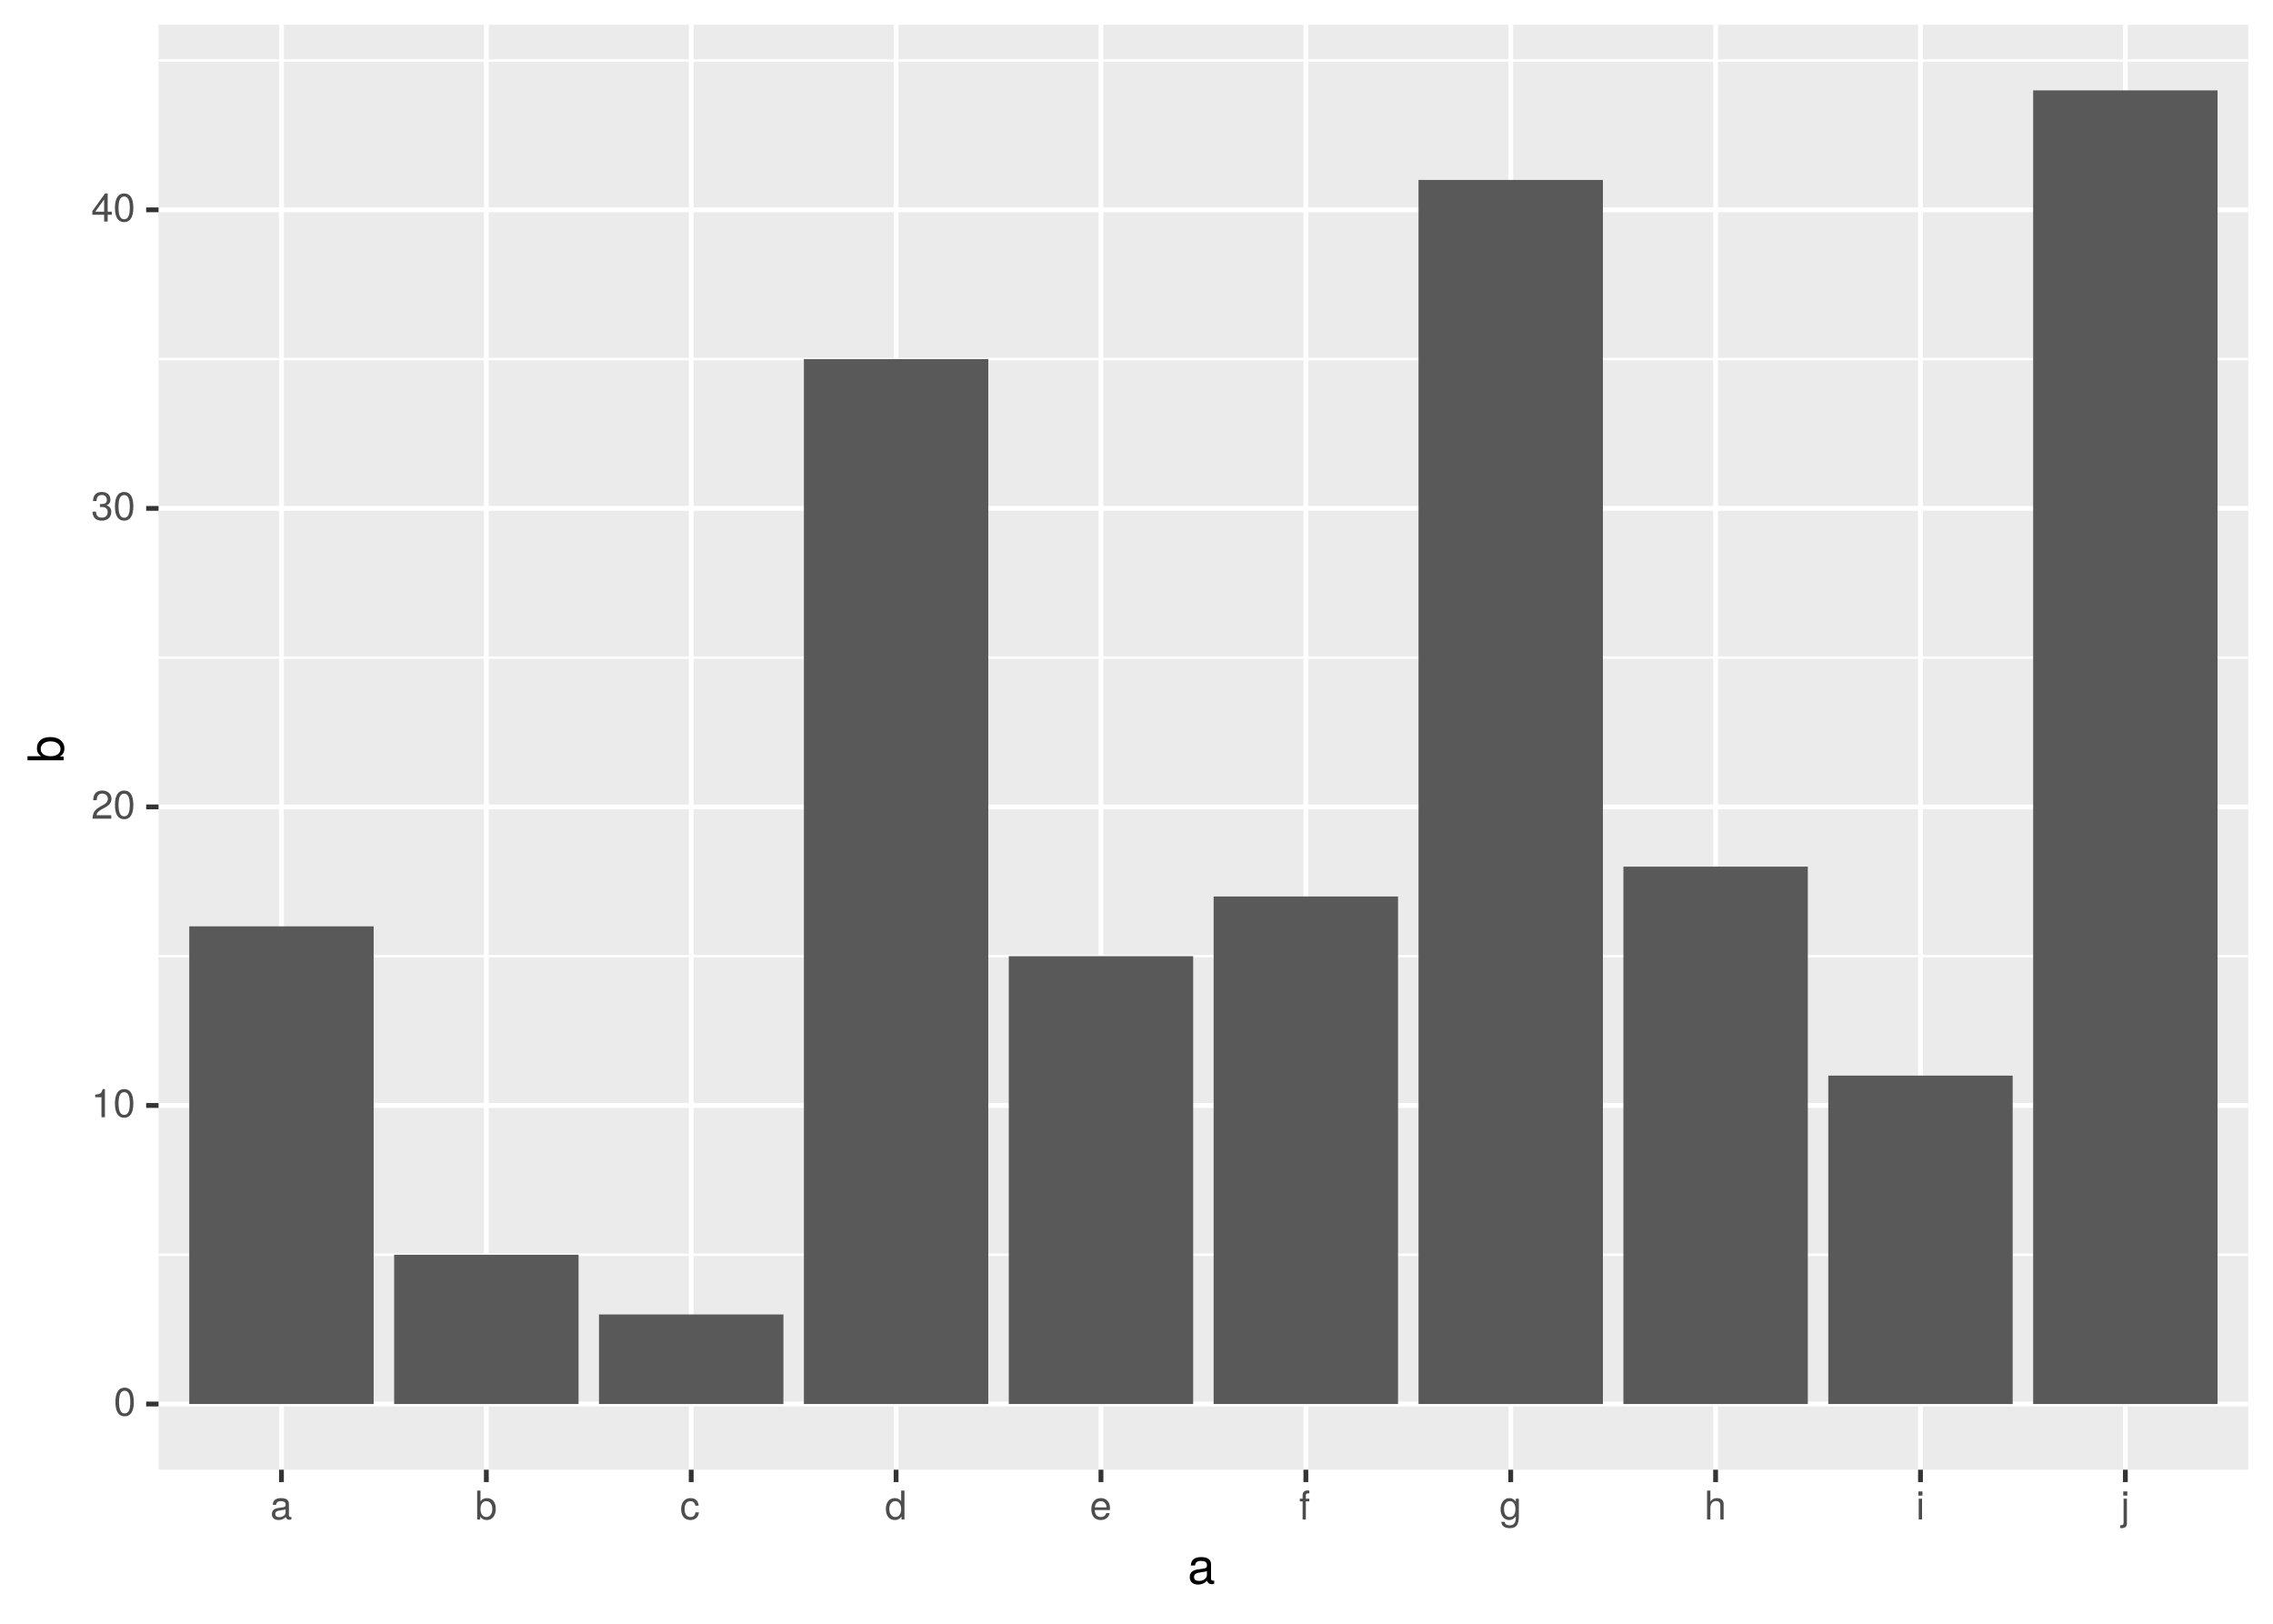
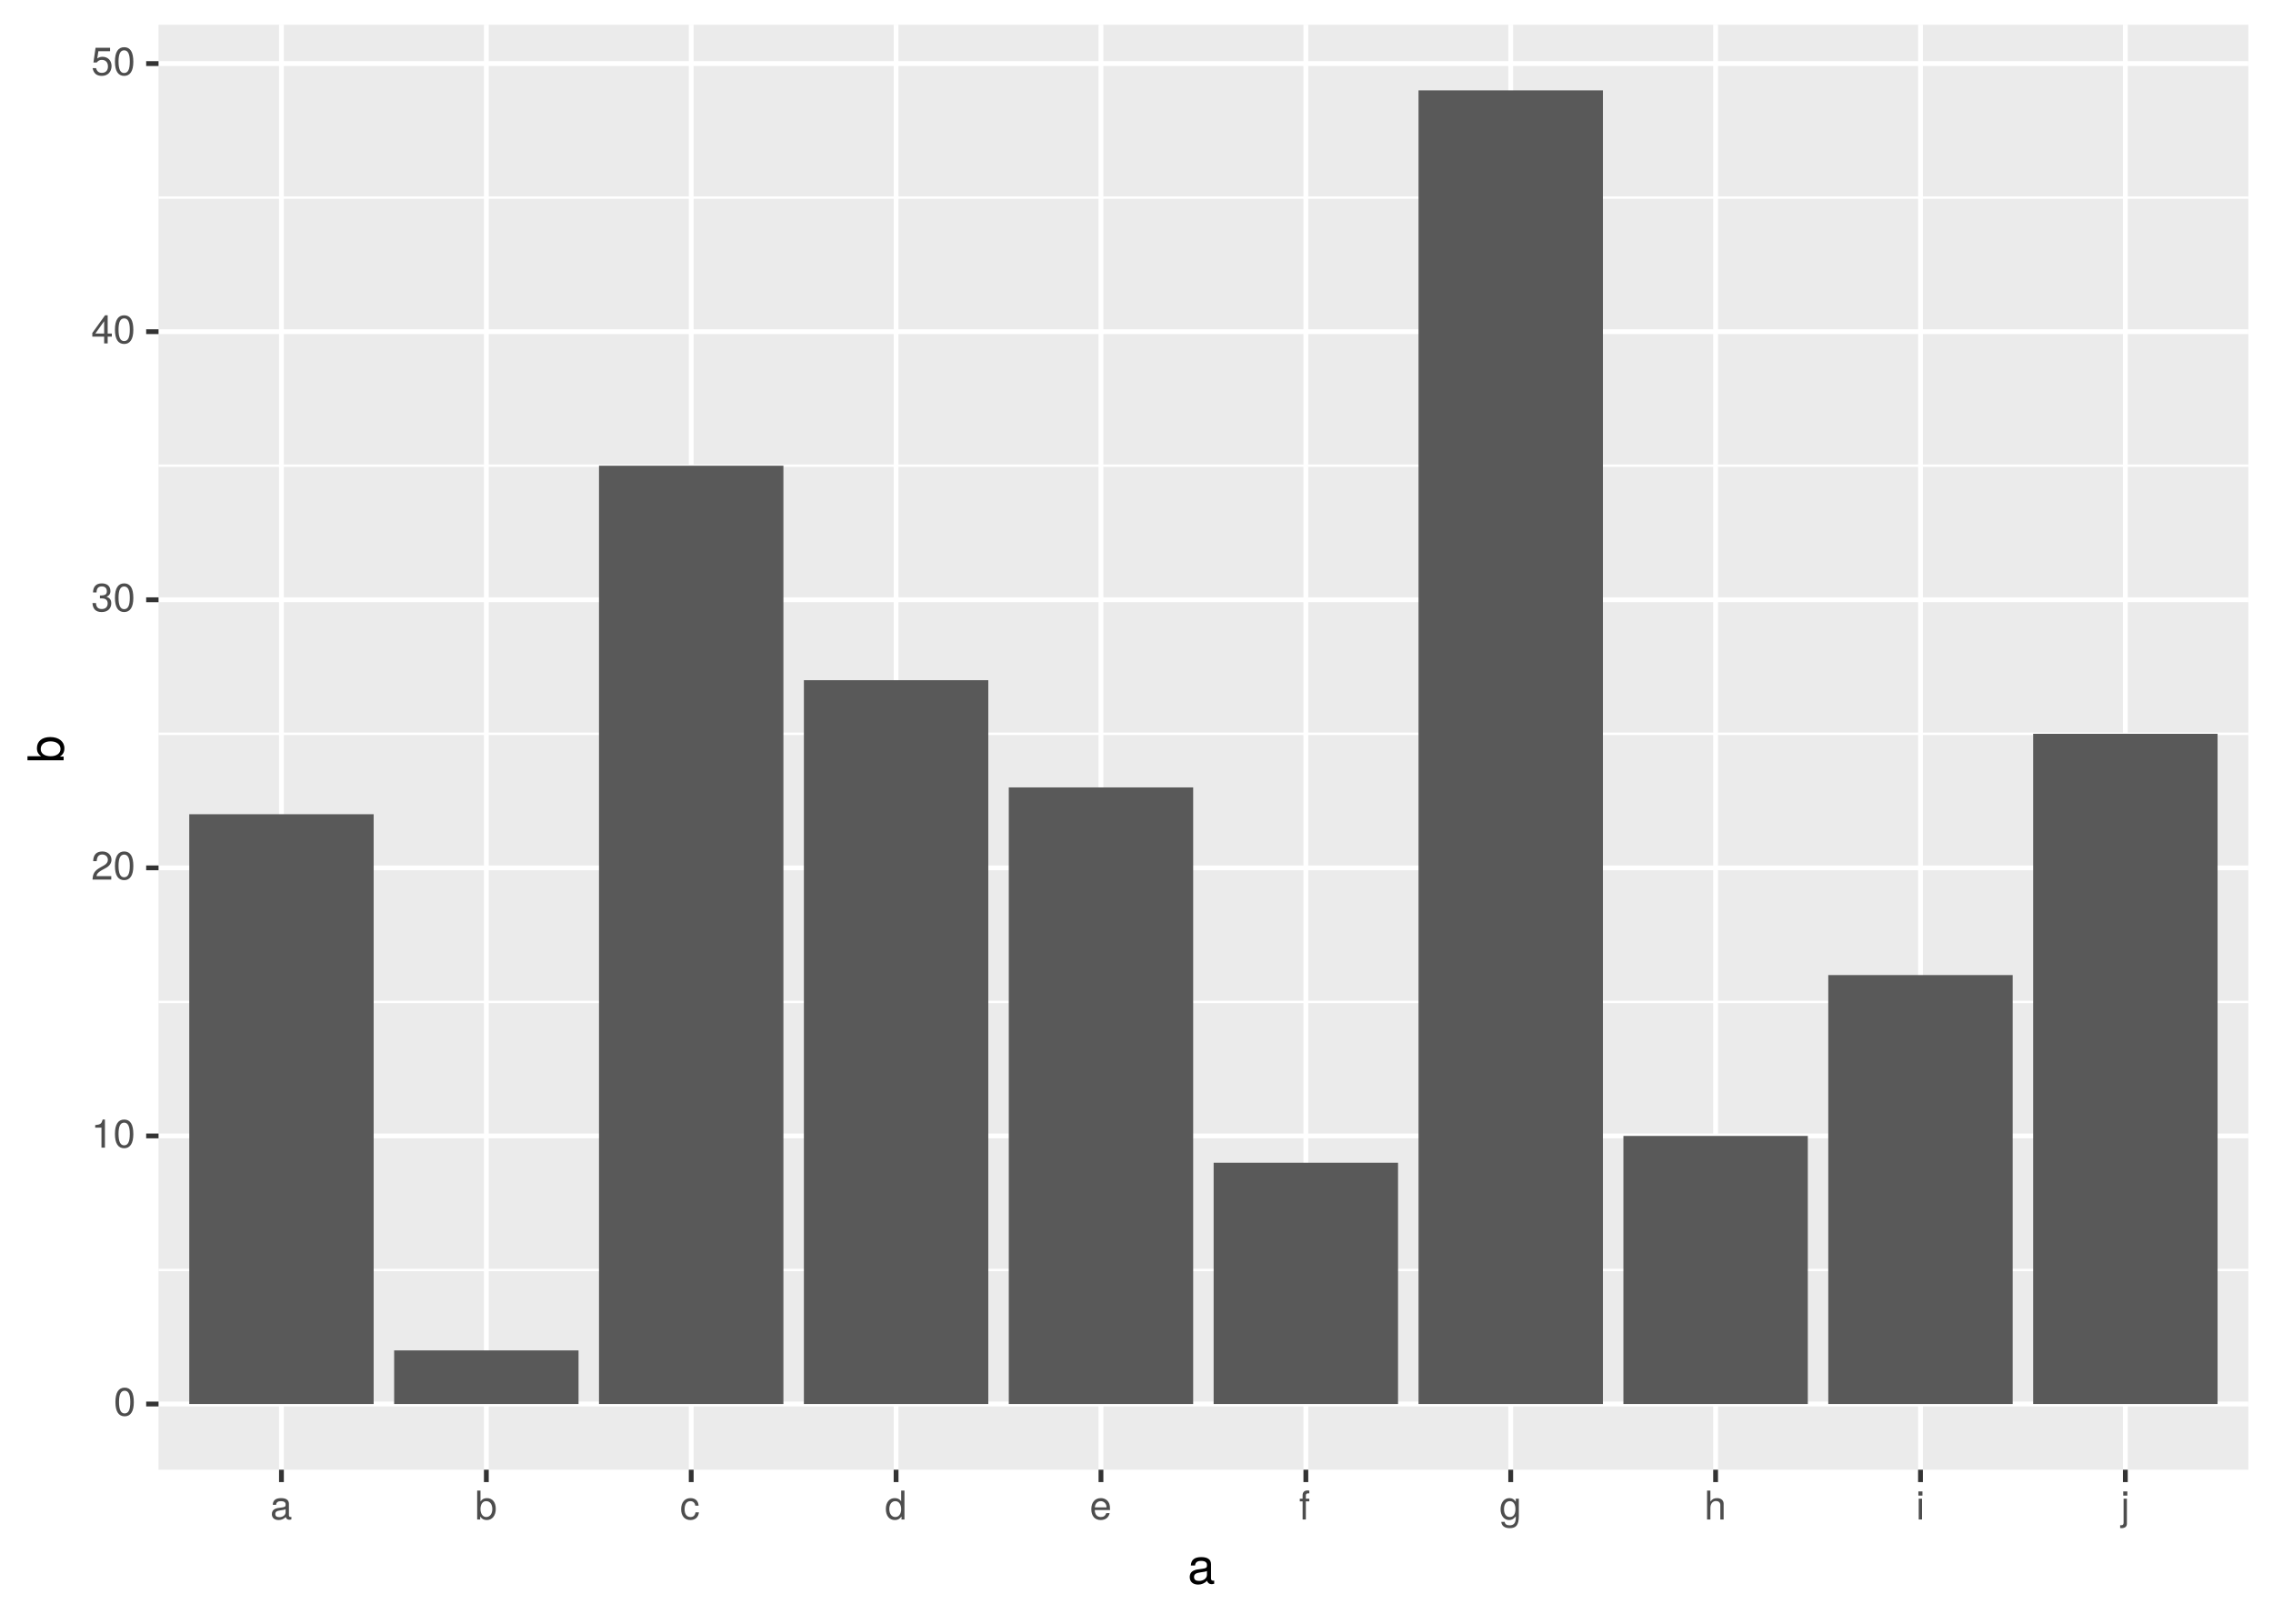
<svg xmlns="http://www.w3.org/2000/svg" xmlns:xlink="http://www.w3.org/1999/xlink" width="504pt" height="360pt" viewBox="0 0 504 360" version="1.1">
  <defs>
    <g>
      <symbol overflow="visible" id="glyph0-0">
        <path style="stroke:none;" d="" />
      </symbol>
      <symbol overflow="visible" id="glyph0-1">
        <path style="stroke:none;" d="M 4.453 -3 C 4.453 -5.156 3.781 -6.234 2.422 -6.234 C 1.078 -6.234 0.375 -5.141 0.375 -3.047 C 0.375 -0.953 1.078 0.125 2.422 0.125 C 3.734 0.125 4.453 -0.953 4.453 -3 Z M 3.672 -3.062 C 3.672 -1.297 3.266 -0.516 2.406 -0.516 C 1.578 -0.516 1.172 -1.344 1.172 -3.047 C 1.172 -4.75 1.578 -5.547 2.422 -5.547 C 3.25 -5.547 3.672 -4.734 3.672 -3.062 Z M 3.672 -3.062 " />
      </symbol>
      <symbol overflow="visible" id="glyph0-2">
        <path style="stroke:none;" d="M 3.047 0 L 3.047 -6.234 L 2.547 -6.234 C 2.266 -5.281 2.094 -5.141 0.891 -5 L 0.891 -4.438 L 2.281 -4.438 L 2.281 0 Z M 3.047 0 " />
      </symbol>
      <symbol overflow="visible" id="glyph0-3">
        <path style="stroke:none;" d="M 4.5 -4.406 C 4.5 -5.469 3.672 -6.234 2.5 -6.234 C 1.219 -6.234 0.484 -5.594 0.438 -4.078 L 1.219 -4.078 C 1.281 -5.125 1.703 -5.562 2.469 -5.562 C 3.172 -5.562 3.703 -5.062 3.703 -4.391 C 3.703 -3.891 3.406 -3.469 2.859 -3.156 L 2.047 -2.703 C 0.75 -1.969 0.375 -1.375 0.297 0 L 4.453 0 L 4.453 -0.766 L 1.172 -0.766 C 1.25 -1.281 1.531 -1.594 2.297 -2.047 L 3.172 -2.531 C 4.047 -2.984 4.5 -3.641 4.5 -4.406 Z M 4.5 -4.406 " />
      </symbol>
      <symbol overflow="visible" id="glyph0-4">
        <path style="stroke:none;" d="M 4.453 -1.812 C 4.453 -2.562 4.141 -3.016 3.391 -3.266 C 3.969 -3.5 4.266 -3.891 4.266 -4.516 C 4.266 -5.594 3.547 -6.234 2.359 -6.234 C 1.109 -6.234 0.438 -5.547 0.406 -4.219 L 1.188 -4.219 C 1.203 -5.141 1.578 -5.562 2.375 -5.562 C 3.062 -5.562 3.469 -5.156 3.469 -4.5 C 3.469 -3.828 3.188 -3.547 1.938 -3.547 L 1.938 -2.906 L 2.359 -2.906 C 3.219 -2.906 3.656 -2.5 3.656 -1.797 C 3.656 -1.016 3.172 -0.547 2.359 -0.547 C 1.516 -0.547 1.109 -0.969 1.062 -1.875 L 0.281 -1.875 C 0.375 -0.5 1.062 0.125 2.344 0.125 C 3.625 0.125 4.453 -0.641 4.453 -1.812 Z M 4.453 -1.812 " />
      </symbol>
      <symbol overflow="visible" id="glyph0-5">
        <path style="stroke:none;" d="M 4.578 -1.5 L 4.578 -2.188 L 3.656 -2.188 L 3.656 -6.234 L 3.078 -6.234 L 0.25 -2.312 L 0.25 -1.5 L 2.875 -1.5 L 2.875 0 L 3.656 0 L 3.656 -1.5 Z M 2.875 -2.188 L 0.922 -2.188 L 2.875 -4.922 Z M 2.875 -2.188 " />
      </symbol>
      <symbol overflow="visible" id="glyph0-6">
+         <path style="stroke:none;" d="M 4.516 -2.062 C 4.516 -3.297 3.688 -4.109 2.5 -4.109 C 2.062 -4.109 1.703 -4 1.344 -3.734 L 1.594 -5.344 L 4.188 -5.344 L 4.188 -6.109 L 0.969 -6.109 L 0.5 -2.844 L 1.219 -2.844 C 1.578 -3.266 1.875 -3.422 2.359 -3.422 C 3.188 -3.422 3.719 -2.891 3.719 -1.969 C 3.719 -1.062 3.203 -0.547 2.359 -0.547 C 1.688 -0.547 1.266 -0.891 1.078 -1.594 L 0.312 -1.594 C 0.562 -0.359 1.266 0.125 2.375 0.125 C 3.641 0.125 4.516 -0.75 4.516 -2.062 Z M 4.516 -2.062 " />
+       </symbol>
+       <symbol overflow="visible" id="glyph0-7">
        <path style="stroke:none;" d="M 4.703 -0.016 L 4.703 -0.578 C 4.625 -0.547 4.594 -0.547 4.547 -0.547 C 4.297 -0.547 4.156 -0.688 4.156 -0.922 L 4.156 -3.484 C 4.156 -4.297 3.547 -4.734 2.422 -4.734 C 1.297 -4.734 0.609 -4.312 0.578 -3.25 L 1.312 -3.25 C 1.375 -3.812 1.703 -4.062 2.391 -4.062 C 3.047 -4.062 3.422 -3.812 3.422 -3.375 L 3.422 -3.188 C 3.422 -2.875 3.234 -2.75 2.656 -2.672 C 1.625 -2.547 1.453 -2.5 1.172 -2.391 C 0.641 -2.172 0.375 -1.766 0.375 -1.203 C 0.375 -0.359 0.953 0.125 1.875 0.125 C 2.469 0.125 3.047 -0.109 3.453 -0.547 C 3.531 -0.188 3.844 0.062 4.203 0.062 C 4.359 0.062 4.469 0.047 4.703 -0.016 Z M 3.422 -1.594 C 3.422 -0.938 2.75 -0.516 2.047 -0.516 C 1.469 -0.516 1.141 -0.719 1.141 -1.219 C 1.141 -1.703 1.453 -1.906 2.25 -2.016 C 3.016 -2.125 3.172 -2.156 3.422 -2.281 Z M 3.422 -1.594 " />
      </symbol>
-       <symbol overflow="visible" id="glyph0-7">
+       <symbol overflow="visible" id="glyph0-8">
        <path style="stroke:none;" d="M 4.594 -2.359 C 4.594 -3.859 3.844 -4.734 2.625 -4.734 C 2 -4.734 1.547 -4.5 1.203 -3.984 L 1.203 -6.406 L 0.469 -6.406 L 0.469 0 L 1.141 0 L 1.141 -0.656 C 1.484 -0.125 1.953 0.125 2.594 0.125 C 3.812 0.125 4.594 -0.859 4.594 -2.359 Z M 3.828 -2.312 C 3.828 -1.266 3.297 -0.547 2.484 -0.547 C 1.719 -0.547 1.203 -1.266 1.203 -2.312 C 1.203 -3.391 1.719 -4.094 2.484 -4.062 C 3.312 -4.062 3.828 -3.344 3.828 -2.312 Z M 3.828 -2.312 " />
      </symbol>
-       <symbol overflow="visible" id="glyph0-8">
+       <symbol overflow="visible" id="glyph0-9">
        <path style="stroke:none;" d="M 4.203 -1.578 L 3.453 -1.578 C 3.328 -0.844 2.953 -0.547 2.328 -0.547 C 1.516 -0.547 1.031 -1.172 1.031 -2.266 C 1.031 -3.406 1.516 -4.062 2.312 -4.062 C 2.922 -4.062 3.312 -3.703 3.406 -3.062 L 4.141 -3.062 C 4.062 -4.188 3.359 -4.734 2.328 -4.734 C 1.078 -4.734 0.266 -3.797 0.266 -2.266 C 0.266 -0.781 1.062 0.125 2.312 0.125 C 3.406 0.125 4.109 -0.531 4.203 -1.578 Z M 4.203 -1.578 " />
      </symbol>
-       <symbol overflow="visible" id="glyph0-9">
+       <symbol overflow="visible" id="glyph0-10">
        <path style="stroke:none;" d="M 4.359 0 L 4.359 -6.406 L 3.625 -6.406 L 3.625 -4.031 C 3.312 -4.5 2.828 -4.734 2.203 -4.734 C 1.016 -4.734 0.234 -3.812 0.234 -2.344 C 0.234 -0.797 1 0.125 2.234 0.125 C 2.875 0.125 3.312 -0.109 3.703 -0.672 L 3.703 0 Z M 3.625 -2.281 C 3.625 -1.219 3.109 -0.547 2.344 -0.547 C 1.531 -0.547 1 -1.234 1 -2.312 C 1 -3.375 1.531 -4.062 2.328 -4.062 C 3.125 -4.062 3.625 -3.359 3.625 -2.281 Z M 3.625 -2.281 " />
      </symbol>
-       <symbol overflow="visible" id="glyph0-10">
+       <symbol overflow="visible" id="glyph0-11">
        <path style="stroke:none;" d="M 4.516 -2.094 C 4.516 -2.766 4.453 -3.188 4.328 -3.531 C 4.031 -4.281 3.328 -4.734 2.469 -4.734 C 1.172 -4.734 0.359 -3.797 0.359 -2.281 C 0.359 -0.766 1.156 0.125 2.453 0.125 C 3.5 0.125 4.234 -0.469 4.422 -1.406 L 3.672 -1.406 C 3.469 -0.797 3.062 -0.547 2.469 -0.547 C 1.703 -0.547 1.141 -1.031 1.125 -2.094 Z M 3.734 -2.75 C 3.734 -2.75 3.734 -2.703 3.719 -2.688 L 1.141 -2.688 C 1.203 -3.516 1.719 -4.062 2.453 -4.062 C 3.172 -4.062 3.734 -3.469 3.734 -2.75 Z M 3.734 -2.75 " />
      </symbol>
-       <symbol overflow="visible" id="glyph0-11">
+       <symbol overflow="visible" id="glyph0-12">
        <path style="stroke:none;" d="M 2.266 -4.016 L 2.266 -4.609 L 1.5 -4.609 L 1.5 -5.328 C 1.5 -5.641 1.688 -5.797 2.016 -5.797 C 2.078 -5.797 2.109 -5.797 2.266 -5.781 L 2.266 -6.391 C 2.109 -6.438 2 -6.438 1.859 -6.438 C 1.172 -6.438 0.781 -6.047 0.781 -5.391 L 0.781 -4.609 L 0.156 -4.609 L 0.156 -4.016 L 0.781 -4.016 L 0.781 0 L 1.5 0 L 1.5 -4.016 Z M 2.266 -4.016 " />
      </symbol>
-       <symbol overflow="visible" id="glyph0-12">
+       <symbol overflow="visible" id="glyph0-13">
        <path style="stroke:none;" d="M 4.297 -0.75 L 4.297 -4.609 L 3.625 -4.609 L 3.625 -3.938 C 3.25 -4.484 2.812 -4.734 2.219 -4.734 C 1.047 -4.734 0.25 -3.75 0.25 -2.266 C 0.25 -0.812 1.078 0.125 2.156 0.125 C 2.734 0.125 3.141 -0.109 3.625 -0.688 L 3.625 -0.391 C 3.625 0.828 3.125 1.297 2.266 1.297 C 1.688 1.297 1.234 1.094 1.156 0.531 L 0.406 0.531 C 0.484 1.406 1.156 1.922 2.25 1.922 C 3.688 1.922 4.297 1.281 4.297 -0.75 Z M 3.547 -2.281 C 3.547 -1.172 3.078 -0.547 2.312 -0.547 C 1.5 -0.547 1.016 -1.188 1.016 -2.312 C 1.016 -3.406 1.516 -4.062 2.297 -4.062 C 3.094 -4.062 3.547 -3.391 3.547 -2.281 Z M 3.547 -2.281 " />
      </symbol>
-       <symbol overflow="visible" id="glyph0-13">
+       <symbol overflow="visible" id="glyph0-14">
        <path style="stroke:none;" d="M 4.281 0 L 4.281 -3.484 C 4.281 -4.25 3.719 -4.734 2.828 -4.734 C 2.172 -4.734 1.781 -4.547 1.344 -3.969 L 1.344 -6.406 L 0.609 -6.406 L 0.609 0 L 1.344 0 L 1.344 -2.547 C 1.344 -3.484 1.844 -4.094 2.594 -4.094 C 3.109 -4.094 3.547 -3.797 3.547 -3.188 L 3.547 0 Z M 4.281 0 " />
      </symbol>
-       <symbol overflow="visible" id="glyph0-14">
+       <symbol overflow="visible" id="glyph0-15">
        <path style="stroke:none;" d="M 1.344 0 L 1.344 -4.609 L 0.609 -4.609 L 0.609 0 Z M 1.438 -5.297 L 1.438 -6.219 L 0.531 -6.219 L 0.531 -5.297 Z M 1.438 -5.297 " />
      </symbol>
-       <symbol overflow="visible" id="glyph0-15">
+       <symbol overflow="visible" id="glyph0-16">
        <path style="stroke:none;" d="M 1.344 0.953 L 1.344 -4.609 L 0.609 -4.609 L 0.609 0.672 C 0.609 1.109 0.469 1.297 0.016 1.281 L -0.156 1.266 L -0.156 1.891 C -0.078 1.906 -0.031 1.922 0.094 1.922 C 0.922 1.922 1.344 1.578 1.344 0.953 Z M 1.438 -5.297 L 1.438 -6.219 L 0.531 -6.219 L 0.531 -5.297 Z M 1.438 -5.297 " />
      </symbol>
      <symbol overflow="visible" id="glyph1-0">
        <path style="stroke:none;" d="" />
      </symbol>
      <symbol overflow="visible" id="glyph1-1">
        <path style="stroke:none;" d="M 5.891 -0.016 L 5.891 -0.719 C 5.781 -0.688 5.734 -0.688 5.688 -0.688 C 5.375 -0.688 5.188 -0.859 5.188 -1.141 L 5.188 -4.359 C 5.188 -5.375 4.438 -5.922 3.031 -5.922 C 1.625 -5.922 0.766 -5.391 0.719 -4.062 L 1.641 -4.062 C 1.719 -4.766 2.141 -5.078 2.984 -5.078 C 3.812 -5.078 4.281 -4.781 4.281 -4.219 L 4.281 -3.984 C 4.281 -3.594 4.047 -3.438 3.328 -3.344 C 2.031 -3.172 1.828 -3.141 1.469 -2.984 C 0.797 -2.719 0.469 -2.203 0.469 -1.5 C 0.469 -0.453 1.188 0.172 2.359 0.172 C 3.094 0.172 3.812 -0.141 4.312 -0.688 C 4.406 -0.234 4.812 0.078 5.266 0.078 C 5.438 0.078 5.594 0.062 5.891 -0.016 Z M 4.281 -1.984 C 4.281 -1.172 3.438 -0.641 2.547 -0.641 C 1.844 -0.641 1.422 -0.891 1.422 -1.516 C 1.422 -2.125 1.828 -2.391 2.812 -2.531 C 3.766 -2.656 3.969 -2.703 4.281 -2.844 Z M 4.281 -1.984 " />
      </symbol>
      <symbol overflow="visible" id="glyph2-0">
        <path style="stroke:none;" d="" />
      </symbol>
      <symbol overflow="visible" id="glyph2-1">
        <path style="stroke:none;" d="M -2.953 -5.75 C -4.812 -5.75 -5.922 -4.812 -5.922 -3.281 C -5.922 -2.5 -5.625 -1.938 -4.984 -1.5 L -8.016 -1.5 L -8.016 -0.594 L 0 -0.594 L 0 -1.422 L -0.828 -1.422 C -0.156 -1.859 0.172 -2.438 0.172 -3.25 C 0.172 -4.766 -1.078 -5.75 -2.953 -5.75 Z M -2.891 -4.797 C -1.578 -4.797 -0.688 -4.109 -0.688 -3.109 C -0.688 -2.141 -1.578 -1.5 -2.875 -1.5 C -4.234 -1.5 -5.109 -2.141 -5.078 -3.109 C -5.078 -4.141 -4.188 -4.797 -2.891 -4.797 Z M -2.891 -4.797 " />
      </symbol>
    </g>
    <clipPath id="clip1">
      <path d="M 35.152 5.48 L 498.523 5.48 L 498.523 325.852 L 35.152 325.852 Z M 35.152 5.48 " />
    </clipPath>
    <clipPath id="clip2">
-       <path d="M 35.152 277 L 498.523 277 L 498.523 279 L 35.152 279 Z M 35.152 277 " />
+       <path d="M 35.152 281 L 498.523 281 L 498.523 282 L 35.152 282 Z M 35.152 281 " />
    </clipPath>
    <clipPath id="clip3">
-       <path d="M 35.152 211 L 498.523 211 L 498.523 213 L 35.152 213 Z M 35.152 211 " />
+       <path d="M 35.152 221 L 498.523 221 L 498.523 223 L 35.152 223 Z M 35.152 221 " />
    </clipPath>
    <clipPath id="clip4">
-       <path d="M 35.152 145 L 498.523 145 L 498.523 147 L 35.152 147 Z M 35.152 145 " />
+       <path d="M 35.152 162 L 498.523 162 L 498.523 163 L 35.152 163 Z M 35.152 162 " />
    </clipPath>
    <clipPath id="clip5">
-       <path d="M 35.152 79 L 498.523 79 L 498.523 80 L 35.152 80 Z M 35.152 79 " />
+       <path d="M 35.152 102 L 498.523 102 L 498.523 104 L 35.152 104 Z M 35.152 102 " />
    </clipPath>
    <clipPath id="clip6">
-       <path d="M 35.152 13 L 498.523 13 L 498.523 14 L 35.152 14 Z M 35.152 13 " />
+       <path d="M 35.152 43 L 498.523 43 L 498.523 45 L 35.152 45 Z M 35.152 43 " />
    </clipPath>
    <clipPath id="clip7">
      <path d="M 35.152 310 L 498.523 310 L 498.523 312 L 35.152 312 Z M 35.152 310 " />
    </clipPath>
    <clipPath id="clip8">
-       <path d="M 35.152 244 L 498.523 244 L 498.523 246 L 35.152 246 Z M 35.152 244 " />
+       <path d="M 35.152 251 L 498.523 251 L 498.523 253 L 35.152 253 Z M 35.152 251 " />
    </clipPath>
    <clipPath id="clip9">
-       <path d="M 35.152 178 L 498.523 178 L 498.523 180 L 35.152 180 Z M 35.152 178 " />
+       <path d="M 35.152 191 L 498.523 191 L 498.523 193 L 35.152 193 Z M 35.152 191 " />
    </clipPath>
    <clipPath id="clip10">
-       <path d="M 35.152 112 L 498.523 112 L 498.523 114 L 35.152 114 Z M 35.152 112 " />
+       <path d="M 35.152 132 L 498.523 132 L 498.523 134 L 35.152 134 Z M 35.152 132 " />
    </clipPath>
    <clipPath id="clip11">
-       <path d="M 35.152 45 L 498.523 45 L 498.523 48 L 35.152 48 Z M 35.152 45 " />
+       <path d="M 35.152 73 L 498.523 73 L 498.523 75 L 35.152 75 Z M 35.152 73 " />
    </clipPath>
    <clipPath id="clip12">
+       <path d="M 35.152 13 L 498.523 13 L 498.523 15 L 35.152 15 Z M 35.152 13 " />
+     </clipPath>
+     <clipPath id="clip13">
      <path d="M 61 5.48 L 63 5.48 L 63 325.852 L 61 325.852 Z M 61 5.48 " />
    </clipPath>
-     <clipPath id="clip13">
+     <clipPath id="clip14">
      <path d="M 107 5.48 L 109 5.48 L 109 325.852 L 107 325.852 Z M 107 5.48 " />
    </clipPath>
-     <clipPath id="clip14">
+     <clipPath id="clip15">
      <path d="M 152 5.48 L 154 5.48 L 154 325.852 L 152 325.852 Z M 152 5.48 " />
    </clipPath>
-     <clipPath id="clip15">
+     <clipPath id="clip16">
      <path d="M 198 5.48 L 200 5.48 L 200 325.852 L 198 325.852 Z M 198 5.48 " />
    </clipPath>
-     <clipPath id="clip16">
+     <clipPath id="clip17">
      <path d="M 243 5.48 L 245 5.48 L 245 325.852 L 243 325.852 Z M 243 5.48 " />
    </clipPath>
-     <clipPath id="clip17">
+     <clipPath id="clip18">
      <path d="M 289 5.48 L 291 5.48 L 291 325.852 L 289 325.852 Z M 289 5.48 " />
    </clipPath>
-     <clipPath id="clip18">
+     <clipPath id="clip19">
      <path d="M 334 5.48 L 336 5.48 L 336 325.852 L 334 325.852 Z M 334 5.48 " />
    </clipPath>
-     <clipPath id="clip19">
+     <clipPath id="clip20">
      <path d="M 379 5.48 L 381 5.48 L 381 325.852 L 379 325.852 Z M 379 5.48 " />
    </clipPath>
-     <clipPath id="clip20">
+     <clipPath id="clip21">
      <path d="M 425 5.48 L 427 5.48 L 427 325.852 L 425 325.852 Z M 425 5.48 " />
    </clipPath>
-     <clipPath id="clip21">
+     <clipPath id="clip22">
      <path d="M 470 5.48 L 472 5.48 L 472 325.852 L 470 325.852 Z M 470 5.48 " />
    </clipPath>
  </defs>
-   <g id="surface567">
+   <g id="surface1076">
    <rect x="0" y="0" width="504" height="360" style="fill:rgb(100%,100%,100%);fill-opacity:1;stroke:none;" />
    <rect x="0" y="0" width="504" height="360" style="fill:rgb(100%,100%,100%);fill-opacity:1;stroke:none;" />
    <path style="fill:none;stroke-width:1.067;stroke-linecap:round;stroke-linejoin:round;stroke:rgb(100%,100%,100%);stroke-opacity:1;stroke-miterlimit:10;" d="M 0 360 L 504 360 L 504 0 L 0 0 Z M 0 360 " />
    <g clip-path="url(#clip1)" clip-rule="nonzero">
      <path style=" stroke:none;fill-rule:nonzero;fill:rgb(92.157%,92.157%,92.157%);fill-opacity:1;" d="M 35.152 325.848 L 498.523 325.848 L 498.523 5.477 L 35.152 5.477 Z M 35.152 325.848 " />
    </g>
    <g clip-path="url(#clip2)" clip-rule="nonzero">
-       <path style="fill:none;stroke-width:0.533;stroke-linecap:butt;stroke-linejoin:round;stroke:rgb(100%,100%,100%);stroke-opacity:1;stroke-miterlimit:10;" d="M 35.152 278.191 L 498.52 278.191 " />
+       <path style="fill:none;stroke-width:0.533;stroke-linecap:butt;stroke-linejoin:round;stroke:rgb(100%,100%,100%);stroke-opacity:1;stroke-miterlimit:10;" d="M 35.152 281.566 L 498.52 281.566 " />
    </g>
    <g clip-path="url(#clip3)" clip-rule="nonzero">
-       <path style="fill:none;stroke-width:0.533;stroke-linecap:butt;stroke-linejoin:round;stroke:rgb(100%,100%,100%);stroke-opacity:1;stroke-miterlimit:10;" d="M 35.152 212 L 498.52 212 " />
+       <path style="fill:none;stroke-width:0.533;stroke-linecap:butt;stroke-linejoin:round;stroke:rgb(100%,100%,100%);stroke-opacity:1;stroke-miterlimit:10;" d="M 35.152 222.129 L 498.52 222.129 " />
    </g>
    <g clip-path="url(#clip4)" clip-rule="nonzero">
-       <path style="fill:none;stroke-width:0.533;stroke-linecap:butt;stroke-linejoin:round;stroke:rgb(100%,100%,100%);stroke-opacity:1;stroke-miterlimit:10;" d="M 35.152 145.809 L 498.52 145.809 " />
+       <path style="fill:none;stroke-width:0.533;stroke-linecap:butt;stroke-linejoin:round;stroke:rgb(100%,100%,100%);stroke-opacity:1;stroke-miterlimit:10;" d="M 35.152 162.691 L 498.52 162.691 " />
    </g>
    <g clip-path="url(#clip5)" clip-rule="nonzero">
-       <path style="fill:none;stroke-width:0.533;stroke-linecap:butt;stroke-linejoin:round;stroke:rgb(100%,100%,100%);stroke-opacity:1;stroke-miterlimit:10;" d="M 35.152 79.613 L 498.52 79.613 " />
+       <path style="fill:none;stroke-width:0.533;stroke-linecap:butt;stroke-linejoin:round;stroke:rgb(100%,100%,100%);stroke-opacity:1;stroke-miterlimit:10;" d="M 35.152 103.254 L 498.52 103.254 " />
    </g>
    <g clip-path="url(#clip6)" clip-rule="nonzero">
-       <path style="fill:none;stroke-width:0.533;stroke-linecap:butt;stroke-linejoin:round;stroke:rgb(100%,100%,100%);stroke-opacity:1;stroke-miterlimit:10;" d="M 35.152 13.422 L 498.52 13.422 " />
+       <path style="fill:none;stroke-width:0.533;stroke-linecap:butt;stroke-linejoin:round;stroke:rgb(100%,100%,100%);stroke-opacity:1;stroke-miterlimit:10;" d="M 35.152 43.816 L 498.52 43.816 " />
    </g>
    <g clip-path="url(#clip7)" clip-rule="nonzero">
      <path style="fill:none;stroke-width:1.067;stroke-linecap:butt;stroke-linejoin:round;stroke:rgb(100%,100%,100%);stroke-opacity:1;stroke-miterlimit:10;" d="M 35.152 311.285 L 498.52 311.285 " />
    </g>
    <g clip-path="url(#clip8)" clip-rule="nonzero">
-       <path style="fill:none;stroke-width:1.067;stroke-linecap:butt;stroke-linejoin:round;stroke:rgb(100%,100%,100%);stroke-opacity:1;stroke-miterlimit:10;" d="M 35.152 245.094 L 498.52 245.094 " />
+       <path style="fill:none;stroke-width:1.067;stroke-linecap:butt;stroke-linejoin:round;stroke:rgb(100%,100%,100%);stroke-opacity:1;stroke-miterlimit:10;" d="M 35.152 251.848 L 498.52 251.848 " />
    </g>
    <g clip-path="url(#clip9)" clip-rule="nonzero">
-       <path style="fill:none;stroke-width:1.067;stroke-linecap:butt;stroke-linejoin:round;stroke:rgb(100%,100%,100%);stroke-opacity:1;stroke-miterlimit:10;" d="M 35.152 178.902 L 498.52 178.902 " />
+       <path style="fill:none;stroke-width:1.067;stroke-linecap:butt;stroke-linejoin:round;stroke:rgb(100%,100%,100%);stroke-opacity:1;stroke-miterlimit:10;" d="M 35.152 192.41 L 498.52 192.41 " />
    </g>
    <g clip-path="url(#clip10)" clip-rule="nonzero">
-       <path style="fill:none;stroke-width:1.067;stroke-linecap:butt;stroke-linejoin:round;stroke:rgb(100%,100%,100%);stroke-opacity:1;stroke-miterlimit:10;" d="M 35.152 112.711 L 498.52 112.711 " />
+       <path style="fill:none;stroke-width:1.067;stroke-linecap:butt;stroke-linejoin:round;stroke:rgb(100%,100%,100%);stroke-opacity:1;stroke-miterlimit:10;" d="M 35.152 132.973 L 498.52 132.973 " />
    </g>
    <g clip-path="url(#clip11)" clip-rule="nonzero">
-       <path style="fill:none;stroke-width:1.067;stroke-linecap:butt;stroke-linejoin:round;stroke:rgb(100%,100%,100%);stroke-opacity:1;stroke-miterlimit:10;" d="M 35.152 46.52 L 498.52 46.52 " />
+       <path style="fill:none;stroke-width:1.067;stroke-linecap:butt;stroke-linejoin:round;stroke:rgb(100%,100%,100%);stroke-opacity:1;stroke-miterlimit:10;" d="M 35.152 73.535 L 498.52 73.535 " />
    </g>
    <g clip-path="url(#clip12)" clip-rule="nonzero">
+       <path style="fill:none;stroke-width:1.067;stroke-linecap:butt;stroke-linejoin:round;stroke:rgb(100%,100%,100%);stroke-opacity:1;stroke-miterlimit:10;" d="M 35.152 14.098 L 498.52 14.098 " />
+     </g>
+     <g clip-path="url(#clip13)" clip-rule="nonzero">
      <path style="fill:none;stroke-width:1.067;stroke-linecap:butt;stroke-linejoin:round;stroke:rgb(100%,100%,100%);stroke-opacity:1;stroke-miterlimit:10;" d="M 62.406 325.848 L 62.406 5.48 " />
    </g>
-     <g clip-path="url(#clip13)" clip-rule="nonzero">
+     <g clip-path="url(#clip14)" clip-rule="nonzero">
      <path style="fill:none;stroke-width:1.067;stroke-linecap:butt;stroke-linejoin:round;stroke:rgb(100%,100%,100%);stroke-opacity:1;stroke-miterlimit:10;" d="M 107.836 325.848 L 107.836 5.48 " />
    </g>
-     <g clip-path="url(#clip14)" clip-rule="nonzero">
+     <g clip-path="url(#clip15)" clip-rule="nonzero">
      <path style="fill:none;stroke-width:1.067;stroke-linecap:butt;stroke-linejoin:round;stroke:rgb(100%,100%,100%);stroke-opacity:1;stroke-miterlimit:10;" d="M 153.266 325.848 L 153.266 5.48 " />
    </g>
-     <g clip-path="url(#clip15)" clip-rule="nonzero">
+     <g clip-path="url(#clip16)" clip-rule="nonzero">
      <path style="fill:none;stroke-width:1.067;stroke-linecap:butt;stroke-linejoin:round;stroke:rgb(100%,100%,100%);stroke-opacity:1;stroke-miterlimit:10;" d="M 198.691 325.848 L 198.691 5.48 " />
    </g>
-     <g clip-path="url(#clip16)" clip-rule="nonzero">
+     <g clip-path="url(#clip17)" clip-rule="nonzero">
      <path style="fill:none;stroke-width:1.067;stroke-linecap:butt;stroke-linejoin:round;stroke:rgb(100%,100%,100%);stroke-opacity:1;stroke-miterlimit:10;" d="M 244.121 325.848 L 244.121 5.48 " />
    </g>
-     <g clip-path="url(#clip17)" clip-rule="nonzero">
+     <g clip-path="url(#clip18)" clip-rule="nonzero">
      <path style="fill:none;stroke-width:1.067;stroke-linecap:butt;stroke-linejoin:round;stroke:rgb(100%,100%,100%);stroke-opacity:1;stroke-miterlimit:10;" d="M 289.551 325.848 L 289.551 5.48 " />
    </g>
-     <g clip-path="url(#clip18)" clip-rule="nonzero">
+     <g clip-path="url(#clip19)" clip-rule="nonzero">
      <path style="fill:none;stroke-width:1.067;stroke-linecap:butt;stroke-linejoin:round;stroke:rgb(100%,100%,100%);stroke-opacity:1;stroke-miterlimit:10;" d="M 334.977 325.848 L 334.977 5.48 " />
    </g>
-     <g clip-path="url(#clip19)" clip-rule="nonzero">
+     <g clip-path="url(#clip20)" clip-rule="nonzero">
      <path style="fill:none;stroke-width:1.067;stroke-linecap:butt;stroke-linejoin:round;stroke:rgb(100%,100%,100%);stroke-opacity:1;stroke-miterlimit:10;" d="M 380.406 325.848 L 380.406 5.48 " />
    </g>
-     <g clip-path="url(#clip20)" clip-rule="nonzero">
+     <g clip-path="url(#clip21)" clip-rule="nonzero">
      <path style="fill:none;stroke-width:1.067;stroke-linecap:butt;stroke-linejoin:round;stroke:rgb(100%,100%,100%);stroke-opacity:1;stroke-miterlimit:10;" d="M 425.836 325.848 L 425.836 5.48 " />
    </g>
-     <g clip-path="url(#clip21)" clip-rule="nonzero">
+     <g clip-path="url(#clip22)" clip-rule="nonzero">
      <path style="fill:none;stroke-width:1.067;stroke-linecap:butt;stroke-linejoin:round;stroke:rgb(100%,100%,100%);stroke-opacity:1;stroke-miterlimit:10;" d="M 471.262 325.848 L 471.262 5.48 " />
    </g>
-     <path style=" stroke:none;fill-rule:nonzero;fill:rgb(34.902%,34.902%,34.902%);fill-opacity:1;" d="M 41.965 311.285 L 82.852 311.285 L 82.852 205.379 L 41.965 205.379 Z M 41.965 311.285 " />
-     <path style=" stroke:none;fill-rule:nonzero;fill:rgb(34.902%,34.902%,34.902%);fill-opacity:1;" d="M 87.395 311.285 L 128.281 311.285 L 128.281 278.188 L 87.395 278.188 Z M 87.395 311.285 " />
-     <path style=" stroke:none;fill-rule:nonzero;fill:rgb(34.902%,34.902%,34.902%);fill-opacity:1;" d="M 132.82 311.285 L 173.707 311.285 L 173.707 291.426 L 132.82 291.426 Z M 132.82 311.285 " />
-     <path style=" stroke:none;fill-rule:nonzero;fill:rgb(34.902%,34.902%,34.902%);fill-opacity:1;" d="M 178.25 311.285 L 219.137 311.285 L 219.137 79.613 L 178.25 79.613 Z M 178.25 311.285 " />
-     <path style=" stroke:none;fill-rule:nonzero;fill:rgb(34.902%,34.902%,34.902%);fill-opacity:1;" d="M 223.68 311.285 L 264.566 311.285 L 264.566 211.996 L 223.68 211.996 Z M 223.68 311.285 " />
-     <path style=" stroke:none;fill-rule:nonzero;fill:rgb(34.902%,34.902%,34.902%);fill-opacity:1;" d="M 269.105 311.285 L 309.992 311.285 L 309.992 198.758 L 269.105 198.758 Z M 269.105 311.285 " />
-     <path style=" stroke:none;fill-rule:nonzero;fill:rgb(34.902%,34.902%,34.902%);fill-opacity:1;" d="M 314.535 311.285 L 355.422 311.285 L 355.422 39.898 L 314.535 39.898 Z M 314.535 311.285 " />
-     <path style=" stroke:none;fill-rule:nonzero;fill:rgb(34.902%,34.902%,34.902%);fill-opacity:1;" d="M 359.965 311.285 L 400.852 311.285 L 400.852 192.141 L 359.965 192.141 Z M 359.965 311.285 " />
-     <path style=" stroke:none;fill-rule:nonzero;fill:rgb(34.902%,34.902%,34.902%);fill-opacity:1;" d="M 405.391 311.285 L 446.277 311.285 L 446.277 238.473 L 405.391 238.473 Z M 405.391 311.285 " />
-     <path style=" stroke:none;fill-rule:nonzero;fill:rgb(34.902%,34.902%,34.902%);fill-opacity:1;" d="M 450.82 311.285 L 491.707 311.285 L 491.707 20.039 L 450.82 20.039 Z M 450.82 311.285 " />
+     <path style=" stroke:none;fill-rule:nonzero;fill:rgb(34.902%,34.902%,34.902%);fill-opacity:1;" d="M 41.965 311.285 L 82.852 311.285 L 82.852 180.523 L 41.965 180.523 Z M 41.965 311.285 " />
+     <path style=" stroke:none;fill-rule:nonzero;fill:rgb(34.902%,34.902%,34.902%);fill-opacity:1;" d="M 87.395 311.285 L 128.281 311.285 L 128.281 299.398 L 87.395 299.398 Z M 87.395 311.285 " />
+     <path style=" stroke:none;fill-rule:nonzero;fill:rgb(34.902%,34.902%,34.902%);fill-opacity:1;" d="M 132.82 311.285 L 173.707 311.285 L 173.707 103.254 L 132.82 103.254 Z M 132.82 311.285 " />
+     <path style=" stroke:none;fill-rule:nonzero;fill:rgb(34.902%,34.902%,34.902%);fill-opacity:1;" d="M 178.25 311.285 L 219.137 311.285 L 219.137 150.805 L 178.25 150.805 Z M 178.25 311.285 " />
+     <path style=" stroke:none;fill-rule:nonzero;fill:rgb(34.902%,34.902%,34.902%);fill-opacity:1;" d="M 223.68 311.285 L 264.566 311.285 L 264.566 174.578 L 223.68 174.578 Z M 223.68 311.285 " />
+     <path style=" stroke:none;fill-rule:nonzero;fill:rgb(34.902%,34.902%,34.902%);fill-opacity:1;" d="M 269.105 311.285 L 309.992 311.285 L 309.992 257.793 L 269.105 257.793 Z M 269.105 311.285 " />
+     <path style=" stroke:none;fill-rule:nonzero;fill:rgb(34.902%,34.902%,34.902%);fill-opacity:1;" d="M 314.535 311.285 L 355.422 311.285 L 355.422 20.039 L 314.535 20.039 Z M 314.535 311.285 " />
+     <path style=" stroke:none;fill-rule:nonzero;fill:rgb(34.902%,34.902%,34.902%);fill-opacity:1;" d="M 359.965 311.285 L 400.852 311.285 L 400.852 251.848 L 359.965 251.848 Z M 359.965 311.285 " />
+     <path style=" stroke:none;fill-rule:nonzero;fill:rgb(34.902%,34.902%,34.902%);fill-opacity:1;" d="M 405.391 311.285 L 446.277 311.285 L 446.277 216.184 L 405.391 216.184 Z M 405.391 311.285 " />
+     <path style=" stroke:none;fill-rule:nonzero;fill:rgb(34.902%,34.902%,34.902%);fill-opacity:1;" d="M 450.82 311.285 L 491.707 311.285 L 491.707 162.691 L 450.82 162.691 Z M 450.82 311.285 " />
    <g style="fill:rgb(30.196%,30.196%,30.196%);fill-opacity:1;">
      <use xlink:href="#glyph0-1" x="25.219" y="313.888" />
    </g>
    <g style="fill:rgb(30.196%,30.196%,30.196%);fill-opacity:1;">
-       <use xlink:href="#glyph0-2" x="20.219" y="247.696" />
-       <use xlink:href="#glyph0-1" x="25.111" y="247.696" />
-     </g>
-     <g style="fill:rgb(30.196%,30.196%,30.196%);fill-opacity:1;">
-       <use xlink:href="#glyph0-3" x="20.219" y="181.505" />
-       <use xlink:href="#glyph0-1" x="25.111" y="181.505" />
-     </g>
-     <g style="fill:rgb(30.196%,30.196%,30.196%);fill-opacity:1;">
-       <use xlink:href="#glyph0-4" x="20.219" y="115.313" />
-       <use xlink:href="#glyph0-1" x="25.111" y="115.313" />
-     </g>
-     <g style="fill:rgb(30.196%,30.196%,30.196%);fill-opacity:1;">
-       <use xlink:href="#glyph0-5" x="20.219" y="49.122" />
-       <use xlink:href="#glyph0-1" x="25.111" y="49.122" />
+       <use xlink:href="#glyph0-2" x="20.219" y="254.45" />
+       <use xlink:href="#glyph0-1" x="25.111" y="254.45" />
+     </g>
+     <g style="fill:rgb(30.196%,30.196%,30.196%);fill-opacity:1;">
+       <use xlink:href="#glyph0-3" x="20.219" y="195.013" />
+       <use xlink:href="#glyph0-1" x="25.111" y="195.013" />
+     </g>
+     <g style="fill:rgb(30.196%,30.196%,30.196%);fill-opacity:1;">
+       <use xlink:href="#glyph0-4" x="20.219" y="135.575" />
+       <use xlink:href="#glyph0-1" x="25.111" y="135.575" />
+     </g>
+     <g style="fill:rgb(30.196%,30.196%,30.196%);fill-opacity:1;">
+       <use xlink:href="#glyph0-5" x="20.219" y="76.138" />
+       <use xlink:href="#glyph0-1" x="25.111" y="76.138" />
+     </g>
+     <g style="fill:rgb(30.196%,30.196%,30.196%);fill-opacity:1;">
+       <use xlink:href="#glyph0-6" x="20.219" y="16.7" />
+       <use xlink:href="#glyph0-1" x="25.111" y="16.7" />
    </g>
    <path style="fill:none;stroke-width:1.067;stroke-linecap:butt;stroke-linejoin:round;stroke:rgb(20%,20%,20%);stroke-opacity:1;stroke-miterlimit:10;" d="M 32.41 311.285 L 35.152 311.285 " />
-     <path style="fill:none;stroke-width:1.067;stroke-linecap:butt;stroke-linejoin:round;stroke:rgb(20%,20%,20%);stroke-opacity:1;stroke-miterlimit:10;" d="M 32.41 245.094 L 35.152 245.094 " />
-     <path style="fill:none;stroke-width:1.067;stroke-linecap:butt;stroke-linejoin:round;stroke:rgb(20%,20%,20%);stroke-opacity:1;stroke-miterlimit:10;" d="M 32.41 178.902 L 35.152 178.902 " />
-     <path style="fill:none;stroke-width:1.067;stroke-linecap:butt;stroke-linejoin:round;stroke:rgb(20%,20%,20%);stroke-opacity:1;stroke-miterlimit:10;" d="M 32.41 112.711 L 35.152 112.711 " />
-     <path style="fill:none;stroke-width:1.067;stroke-linecap:butt;stroke-linejoin:round;stroke:rgb(20%,20%,20%);stroke-opacity:1;stroke-miterlimit:10;" d="M 32.41 46.52 L 35.152 46.52 " />
+     <path style="fill:none;stroke-width:1.067;stroke-linecap:butt;stroke-linejoin:round;stroke:rgb(20%,20%,20%);stroke-opacity:1;stroke-miterlimit:10;" d="M 32.41 251.848 L 35.152 251.848 " />
+     <path style="fill:none;stroke-width:1.067;stroke-linecap:butt;stroke-linejoin:round;stroke:rgb(20%,20%,20%);stroke-opacity:1;stroke-miterlimit:10;" d="M 32.41 192.41 L 35.152 192.41 " />
+     <path style="fill:none;stroke-width:1.067;stroke-linecap:butt;stroke-linejoin:round;stroke:rgb(20%,20%,20%);stroke-opacity:1;stroke-miterlimit:10;" d="M 32.41 132.973 L 35.152 132.973 " />
+     <path style="fill:none;stroke-width:1.067;stroke-linecap:butt;stroke-linejoin:round;stroke:rgb(20%,20%,20%);stroke-opacity:1;stroke-miterlimit:10;" d="M 32.41 73.535 L 35.152 73.535 " />
+     <path style="fill:none;stroke-width:1.067;stroke-linecap:butt;stroke-linejoin:round;stroke:rgb(20%,20%,20%);stroke-opacity:1;stroke-miterlimit:10;" d="M 32.41 14.098 L 35.152 14.098 " />
    <path style="fill:none;stroke-width:1.067;stroke-linecap:butt;stroke-linejoin:round;stroke:rgb(20%,20%,20%);stroke-opacity:1;stroke-miterlimit:10;" d="M 62.406 328.59 L 62.406 325.848 " />
    <path style="fill:none;stroke-width:1.067;stroke-linecap:butt;stroke-linejoin:round;stroke:rgb(20%,20%,20%);stroke-opacity:1;stroke-miterlimit:10;" d="M 107.836 328.59 L 107.836 325.848 " />
    <path style="fill:none;stroke-width:1.067;stroke-linecap:butt;stroke-linejoin:round;stroke:rgb(20%,20%,20%);stroke-opacity:1;stroke-miterlimit:10;" d="M 153.266 328.59 L 153.266 325.848 " />
    <path style="fill:none;stroke-width:1.067;stroke-linecap:butt;stroke-linejoin:round;stroke:rgb(20%,20%,20%);stroke-opacity:1;stroke-miterlimit:10;" d="M 198.691 328.59 L 198.691 325.848 " />
    <path style="fill:none;stroke-width:1.067;stroke-linecap:butt;stroke-linejoin:round;stroke:rgb(20%,20%,20%);stroke-opacity:1;stroke-miterlimit:10;" d="M 244.121 328.59 L 244.121 325.848 " />
    <path style="fill:none;stroke-width:1.067;stroke-linecap:butt;stroke-linejoin:round;stroke:rgb(20%,20%,20%);stroke-opacity:1;stroke-miterlimit:10;" d="M 289.551 328.59 L 289.551 325.848 " />
    <path style="fill:none;stroke-width:1.067;stroke-linecap:butt;stroke-linejoin:round;stroke:rgb(20%,20%,20%);stroke-opacity:1;stroke-miterlimit:10;" d="M 334.977 328.59 L 334.977 325.848 " />
    <path style="fill:none;stroke-width:1.067;stroke-linecap:butt;stroke-linejoin:round;stroke:rgb(20%,20%,20%);stroke-opacity:1;stroke-miterlimit:10;" d="M 380.406 328.59 L 380.406 325.848 " />
    <path style="fill:none;stroke-width:1.067;stroke-linecap:butt;stroke-linejoin:round;stroke:rgb(20%,20%,20%);stroke-opacity:1;stroke-miterlimit:10;" d="M 425.836 328.59 L 425.836 325.848 " />
    <path style="fill:none;stroke-width:1.067;stroke-linecap:butt;stroke-linejoin:round;stroke:rgb(20%,20%,20%);stroke-opacity:1;stroke-miterlimit:10;" d="M 471.262 328.59 L 471.262 325.848 " />
    <g style="fill:rgb(30.196%,30.196%,30.196%);fill-opacity:1;">
-       <use xlink:href="#glyph0-6" x="59.906" y="336.884" />
-     </g>
-     <g style="fill:rgb(30.196%,30.196%,30.196%);fill-opacity:1;">
-       <use xlink:href="#glyph0-7" x="105.336" y="336.884" />
-     </g>
-     <g style="fill:rgb(30.196%,30.196%,30.196%);fill-opacity:1;">
-       <use xlink:href="#glyph0-8" x="150.766" y="336.884" />
-     </g>
-     <g style="fill:rgb(30.196%,30.196%,30.196%);fill-opacity:1;">
-       <use xlink:href="#glyph0-9" x="196.191" y="336.884" />
-     </g>
-     <g style="fill:rgb(30.196%,30.196%,30.196%);fill-opacity:1;">
-       <use xlink:href="#glyph0-10" x="241.621" y="336.884" />
-     </g>
-     <g style="fill:rgb(30.196%,30.196%,30.196%);fill-opacity:1;">
-       <use xlink:href="#glyph0-11" x="288.051" y="336.884" />
-     </g>
-     <g style="fill:rgb(30.196%,30.196%,30.196%);fill-opacity:1;">
-       <use xlink:href="#glyph0-12" x="332.477" y="336.884" />
-     </g>
-     <g style="fill:rgb(30.196%,30.196%,30.196%);fill-opacity:1;">
-       <use xlink:href="#glyph0-13" x="377.906" y="336.884" />
-     </g>
-     <g style="fill:rgb(30.196%,30.196%,30.196%);fill-opacity:1;">
-       <use xlink:href="#glyph0-14" x="424.836" y="336.884" />
-     </g>
-     <g style="fill:rgb(30.196%,30.196%,30.196%);fill-opacity:1;">
-       <use xlink:href="#glyph0-15" x="470.262" y="336.884" />
+       <use xlink:href="#glyph0-7" x="59.906" y="336.884" />
+     </g>
+     <g style="fill:rgb(30.196%,30.196%,30.196%);fill-opacity:1;">
+       <use xlink:href="#glyph0-8" x="105.336" y="336.884" />
+     </g>
+     <g style="fill:rgb(30.196%,30.196%,30.196%);fill-opacity:1;">
+       <use xlink:href="#glyph0-9" x="150.766" y="336.884" />
+     </g>
+     <g style="fill:rgb(30.196%,30.196%,30.196%);fill-opacity:1;">
+       <use xlink:href="#glyph0-10" x="196.191" y="336.884" />
+     </g>
+     <g style="fill:rgb(30.196%,30.196%,30.196%);fill-opacity:1;">
+       <use xlink:href="#glyph0-11" x="241.621" y="336.884" />
+     </g>
+     <g style="fill:rgb(30.196%,30.196%,30.196%);fill-opacity:1;">
+       <use xlink:href="#glyph0-12" x="288.051" y="336.884" />
+     </g>
+     <g style="fill:rgb(30.196%,30.196%,30.196%);fill-opacity:1;">
+       <use xlink:href="#glyph0-13" x="332.477" y="336.884" />
+     </g>
+     <g style="fill:rgb(30.196%,30.196%,30.196%);fill-opacity:1;">
+       <use xlink:href="#glyph0-14" x="377.906" y="336.884" />
+     </g>
+     <g style="fill:rgb(30.196%,30.196%,30.196%);fill-opacity:1;">
+       <use xlink:href="#glyph0-15" x="424.836" y="336.884" />
+     </g>
+     <g style="fill:rgb(30.196%,30.196%,30.196%);fill-opacity:1;">
+       <use xlink:href="#glyph0-16" x="470.262" y="336.884" />
    </g>
    <g style="fill:rgb(0%,0%,0%);fill-opacity:1;">
      <use xlink:href="#glyph1-1" x="263.336" y="351.147" />
    </g>
    <g style="fill:rgb(0%,0%,0%);fill-opacity:1;">
      <use xlink:href="#glyph2-1" x="14.108" y="169.164" />
    </g>
  </g>
</svg>
